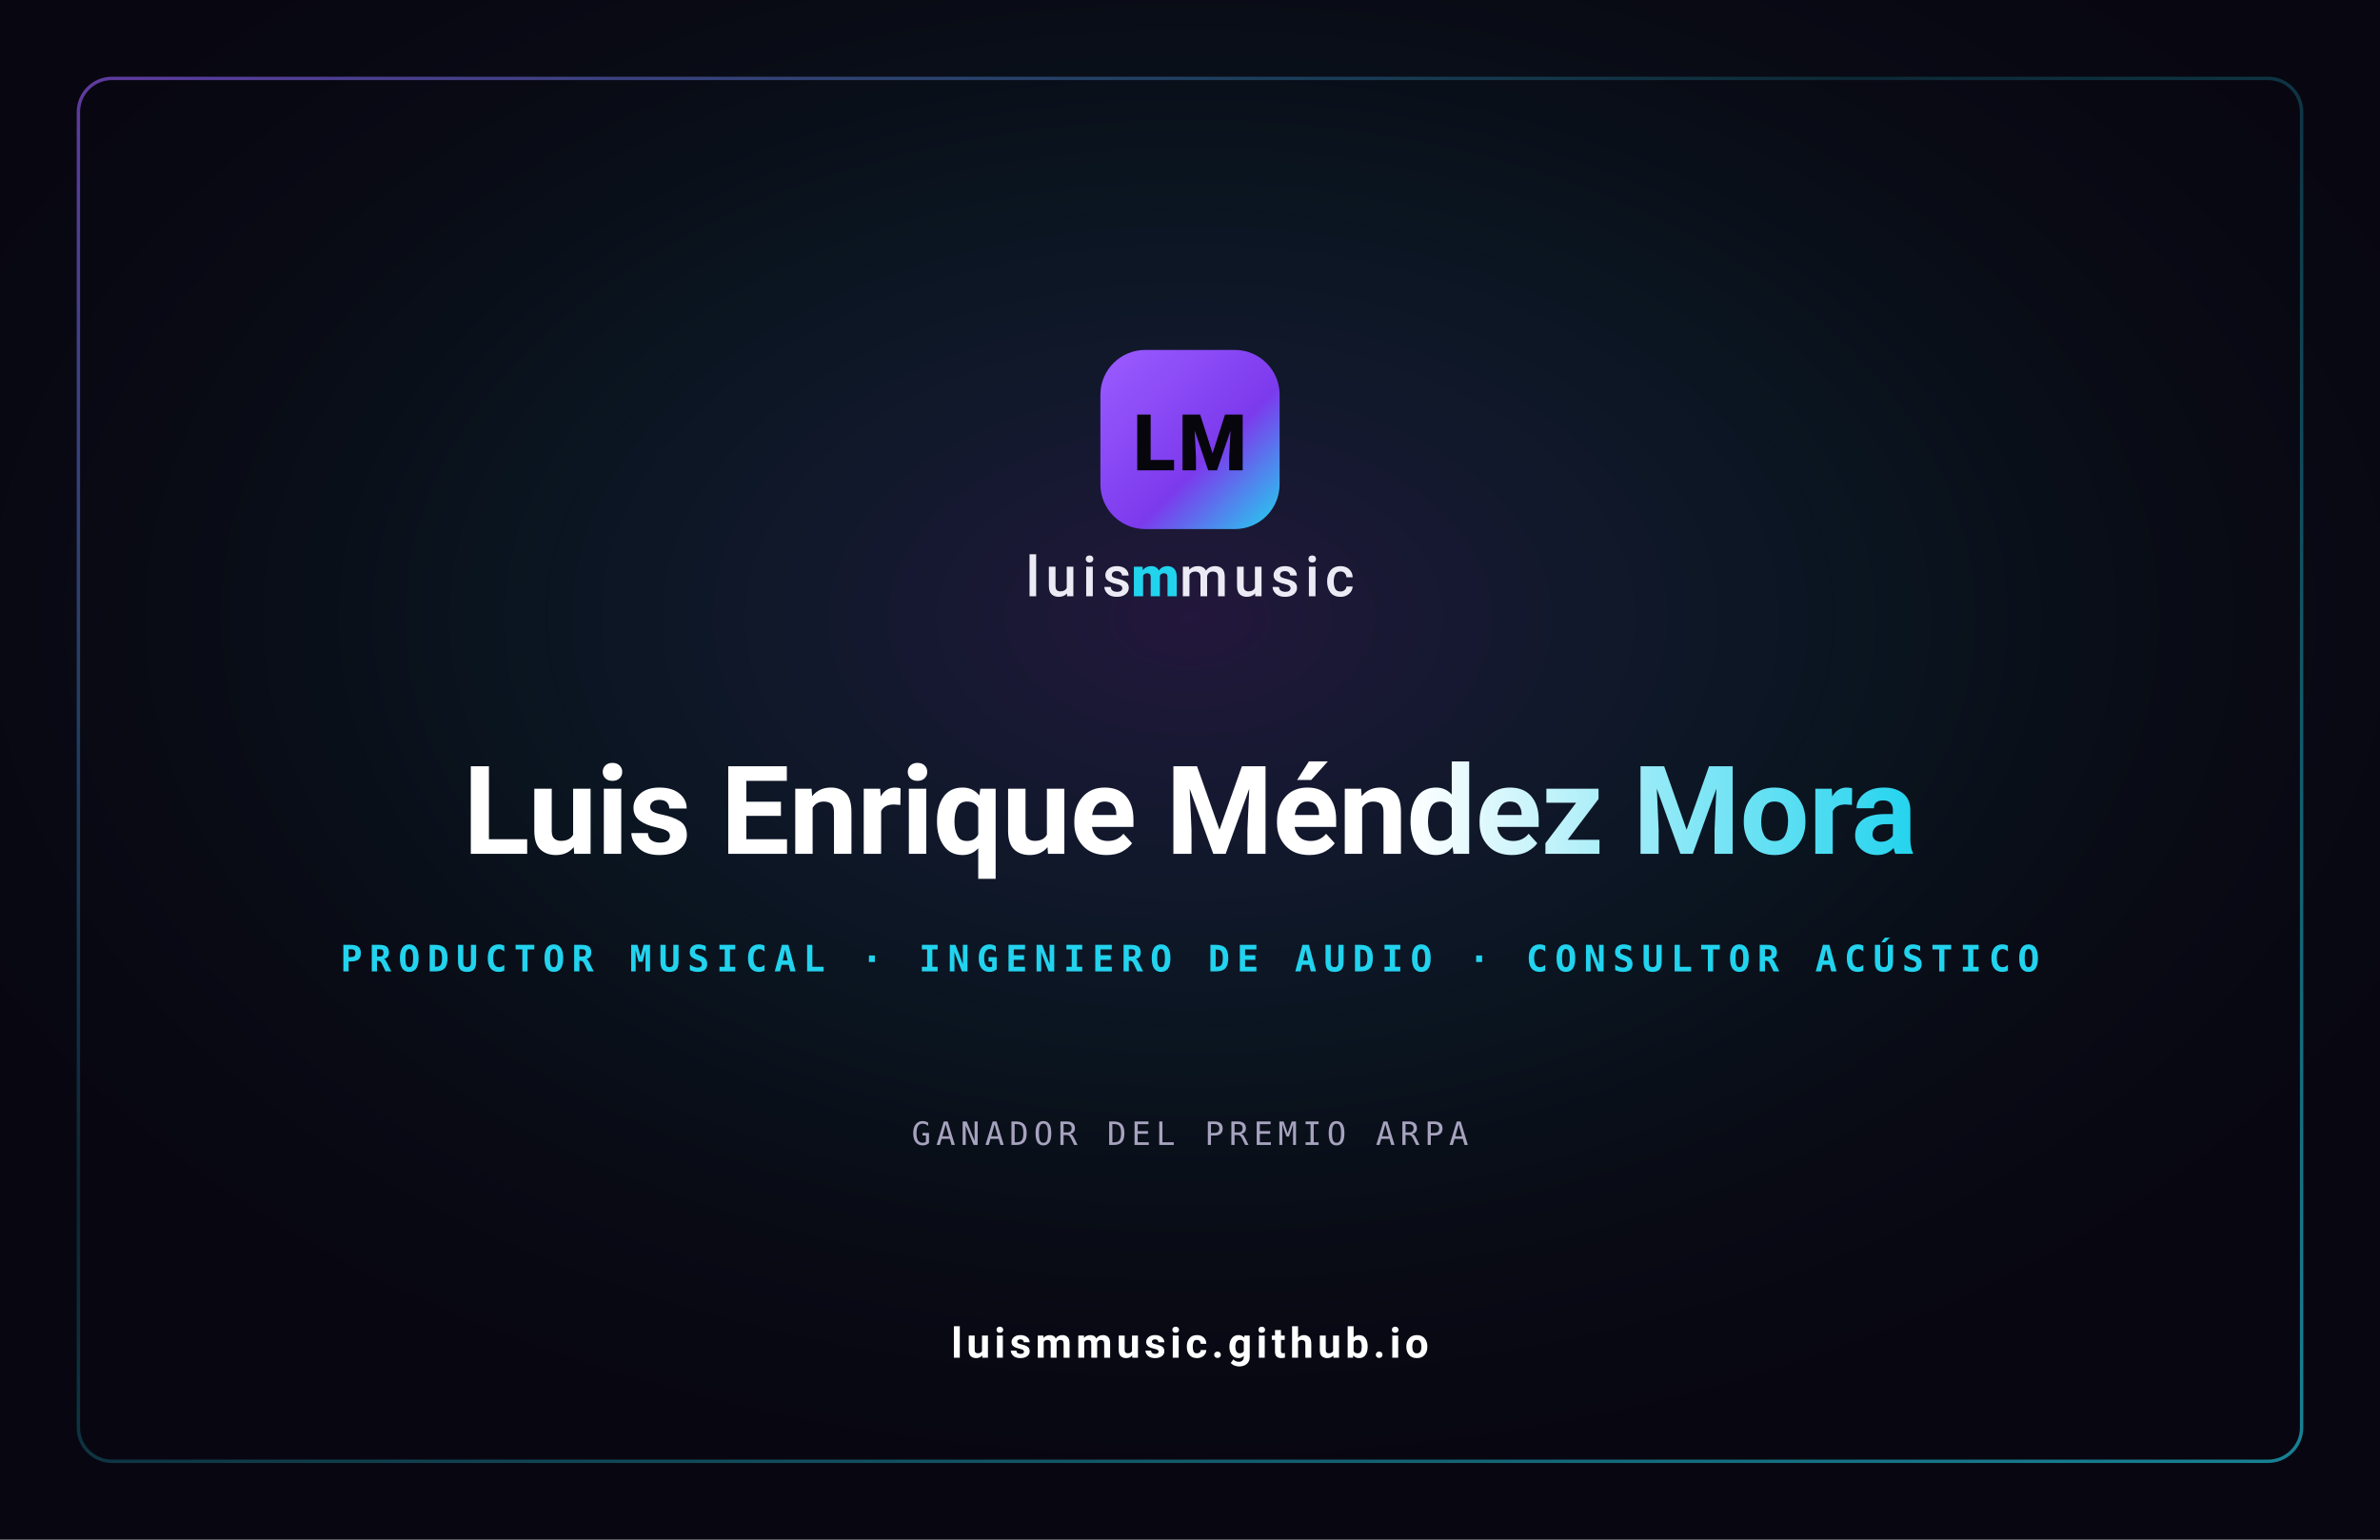
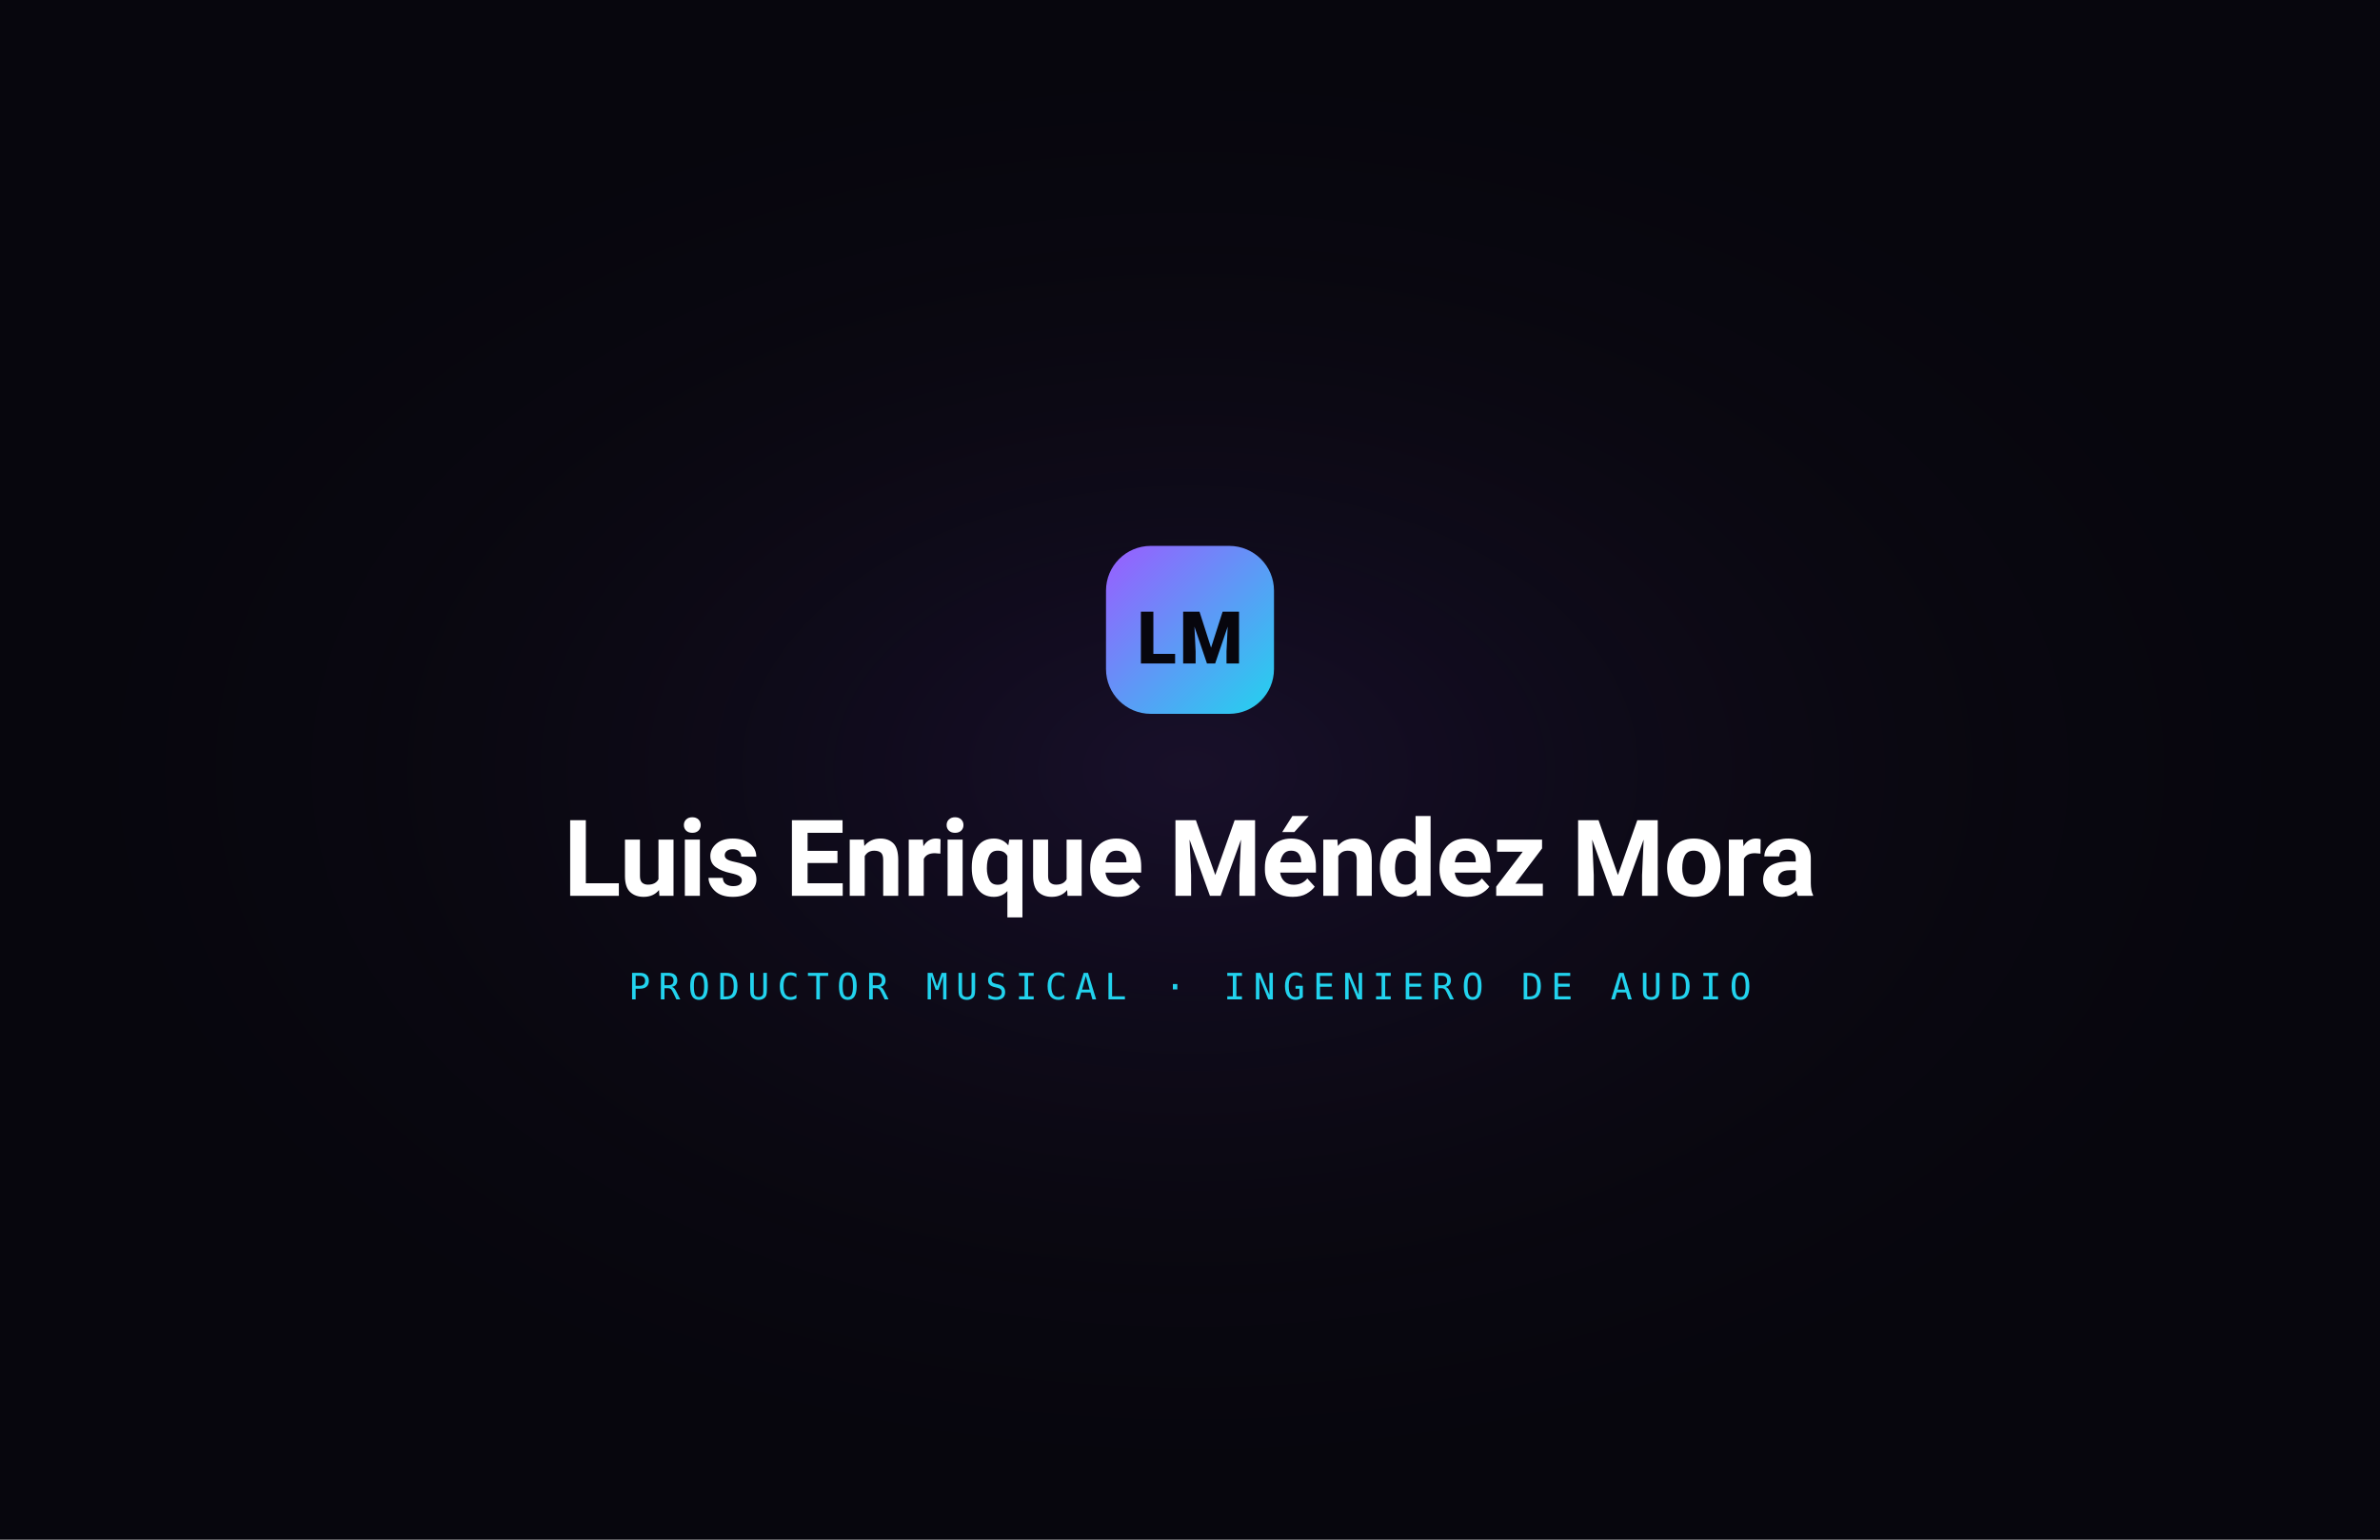
<svg xmlns="http://www.w3.org/2000/svg" viewBox="0 0 850 550" width="85mm" height="55mm">
  <defs>
-     <linearGradient id="neonGrad" x1="0%" y1="0%" x2="100%" y2="100%">
+     <linearGradient id="lmGrad" x1="0%" y1="0%" x2="100%" y2="100%">
      <stop offset="0%" stop-color="#9b5cff" />
-       <stop offset="60%" stop-color="#7c3aed" />
      <stop offset="100%" stop-color="#22d3ee" />
    </linearGradient>
-     <linearGradient id="textGrad" x1="0%" y1="0%" x2="100%" y2="0%">
-       <stop offset="0%" stop-color="#ffffff" />
-       <stop offset="65%" stop-color="#ffffff" />
-       <stop offset="100%" stop-color="#22d3ee" />
-     </linearGradient>
-     <linearGradient id="borderGrad" x1="0%" y1="0%" x2="100%" y2="100%">
-       <stop offset="0%" stop-color="#9b5cff" stop-opacity="0.6" />
-       <stop offset="40%" stop-color="#22d3ee" stop-opacity="0.15" />
-       <stop offset="100%" stop-color="#22d3ee" stop-opacity="0.6" />
-     </linearGradient>
-     <radialGradient id="ambientGlow" cx="50%" cy="40%" r="60%">
-       <stop offset="0%" stop-color="#9b5cff" stop-opacity="0.18" />
-       <stop offset="50%" stop-color="#22d3ee" stop-opacity="0.06" />
+     <radialGradient id="softGlow" cx="50%" cy="50%" r="50%">
+       <stop offset="0%" stop-color="#9b5cff" stop-opacity="0.12" />
      <stop offset="100%" stop-color="#07060d" stop-opacity="0" />
    </radialGradient>
  </defs>
  <style>
    .font-sans { font-family: 'Space Grotesk', -apple-system, 'Segoe UI', Roboto, 'Helvetica Neue', Arial, sans-serif; }
    .font-mono { font-family: 'JetBrains Mono', 'SF Mono', Consolas, monospace; }
  </style>
-   <rect width="850" height="550" fill="#080711" />
-   <rect width="850" height="550" fill="url(#ambientGlow)" />
-   <rect x="28" y="28" width="794" height="494" rx="12" fill="none" stroke="url(#borderGrad)" stroke-width="1.2" />
-   <g transform="translate(425, 125)" text-anchor="middle">
-     <rect x="-32" y="0" width="64" height="64" rx="16" fill="url(#neonGrad)" />
-     <text x="0" y="43" class="font-sans" font-size="28" font-weight="800" fill="#07060d" letter-spacing="1">LM</text>
-     <text x="0" y="88" class="font-sans" font-size="20" font-weight="500" fill="#ecebf5" letter-spacing="2">
-       luis<tspan font-weight="800" fill="#22d3ee">m</tspan>music
-     </text>
-     <text x="0" y="180" class="font-sans" font-size="44" font-weight="700" fill="url(#textGrad)" letter-spacing="-0.3">
+   <rect width="850" height="550" fill="#07060d" />
+   <rect width="850" height="550" fill="url(#softGlow)" />
+   <g transform="translate(425, 205)" text-anchor="middle">
+     <rect x="-30" y="-10" width="60" height="60" rx="16" fill="url(#lmGrad)" />
+     <text x="0" y="32" class="font-sans" font-size="26" font-weight="800" fill="#07060d" letter-spacing="1">LM</text>
+     <text x="0" y="115" class="font-sans" font-size="38" font-weight="700" fill="#ffffff" letter-spacing="-0.3">
      Luis Enrique Méndez Mora
    </text>
-     <text x="0" y="222" class="font-mono" font-size="13" font-weight="600" fill="#22d3ee" letter-spacing="2.5">
-       PRODUCTOR MUSICAL  ·  INGENIERO DE AUDIO  ·  CONSULTOR ACÚSTICO
-     </text>
-     <line x1="-140" y1="256" x2="140" y2="256" stroke="url(#borderGrad)" stroke-width="1.2" />
-     <text x="0" y="284" class="font-mono" font-size="11.5" font-weight="500" fill="#a7a3bf" letter-spacing="1.8">
-       GANADOR DEL PREMIO ARPA
-     </text>
-     <text x="0" y="360" class="font-sans" font-size="15" font-weight="600" fill="#ffffff" letter-spacing="1.5">
-       luismmusic.github.io
+     <text x="0" y="152" class="font-mono" font-size="13" font-weight="500" fill="#22d3ee" letter-spacing="2.8">
+       PRODUCTOR MUSICAL  ·  INGENIERO DE AUDIO
    </text>
  </g>
</svg>
